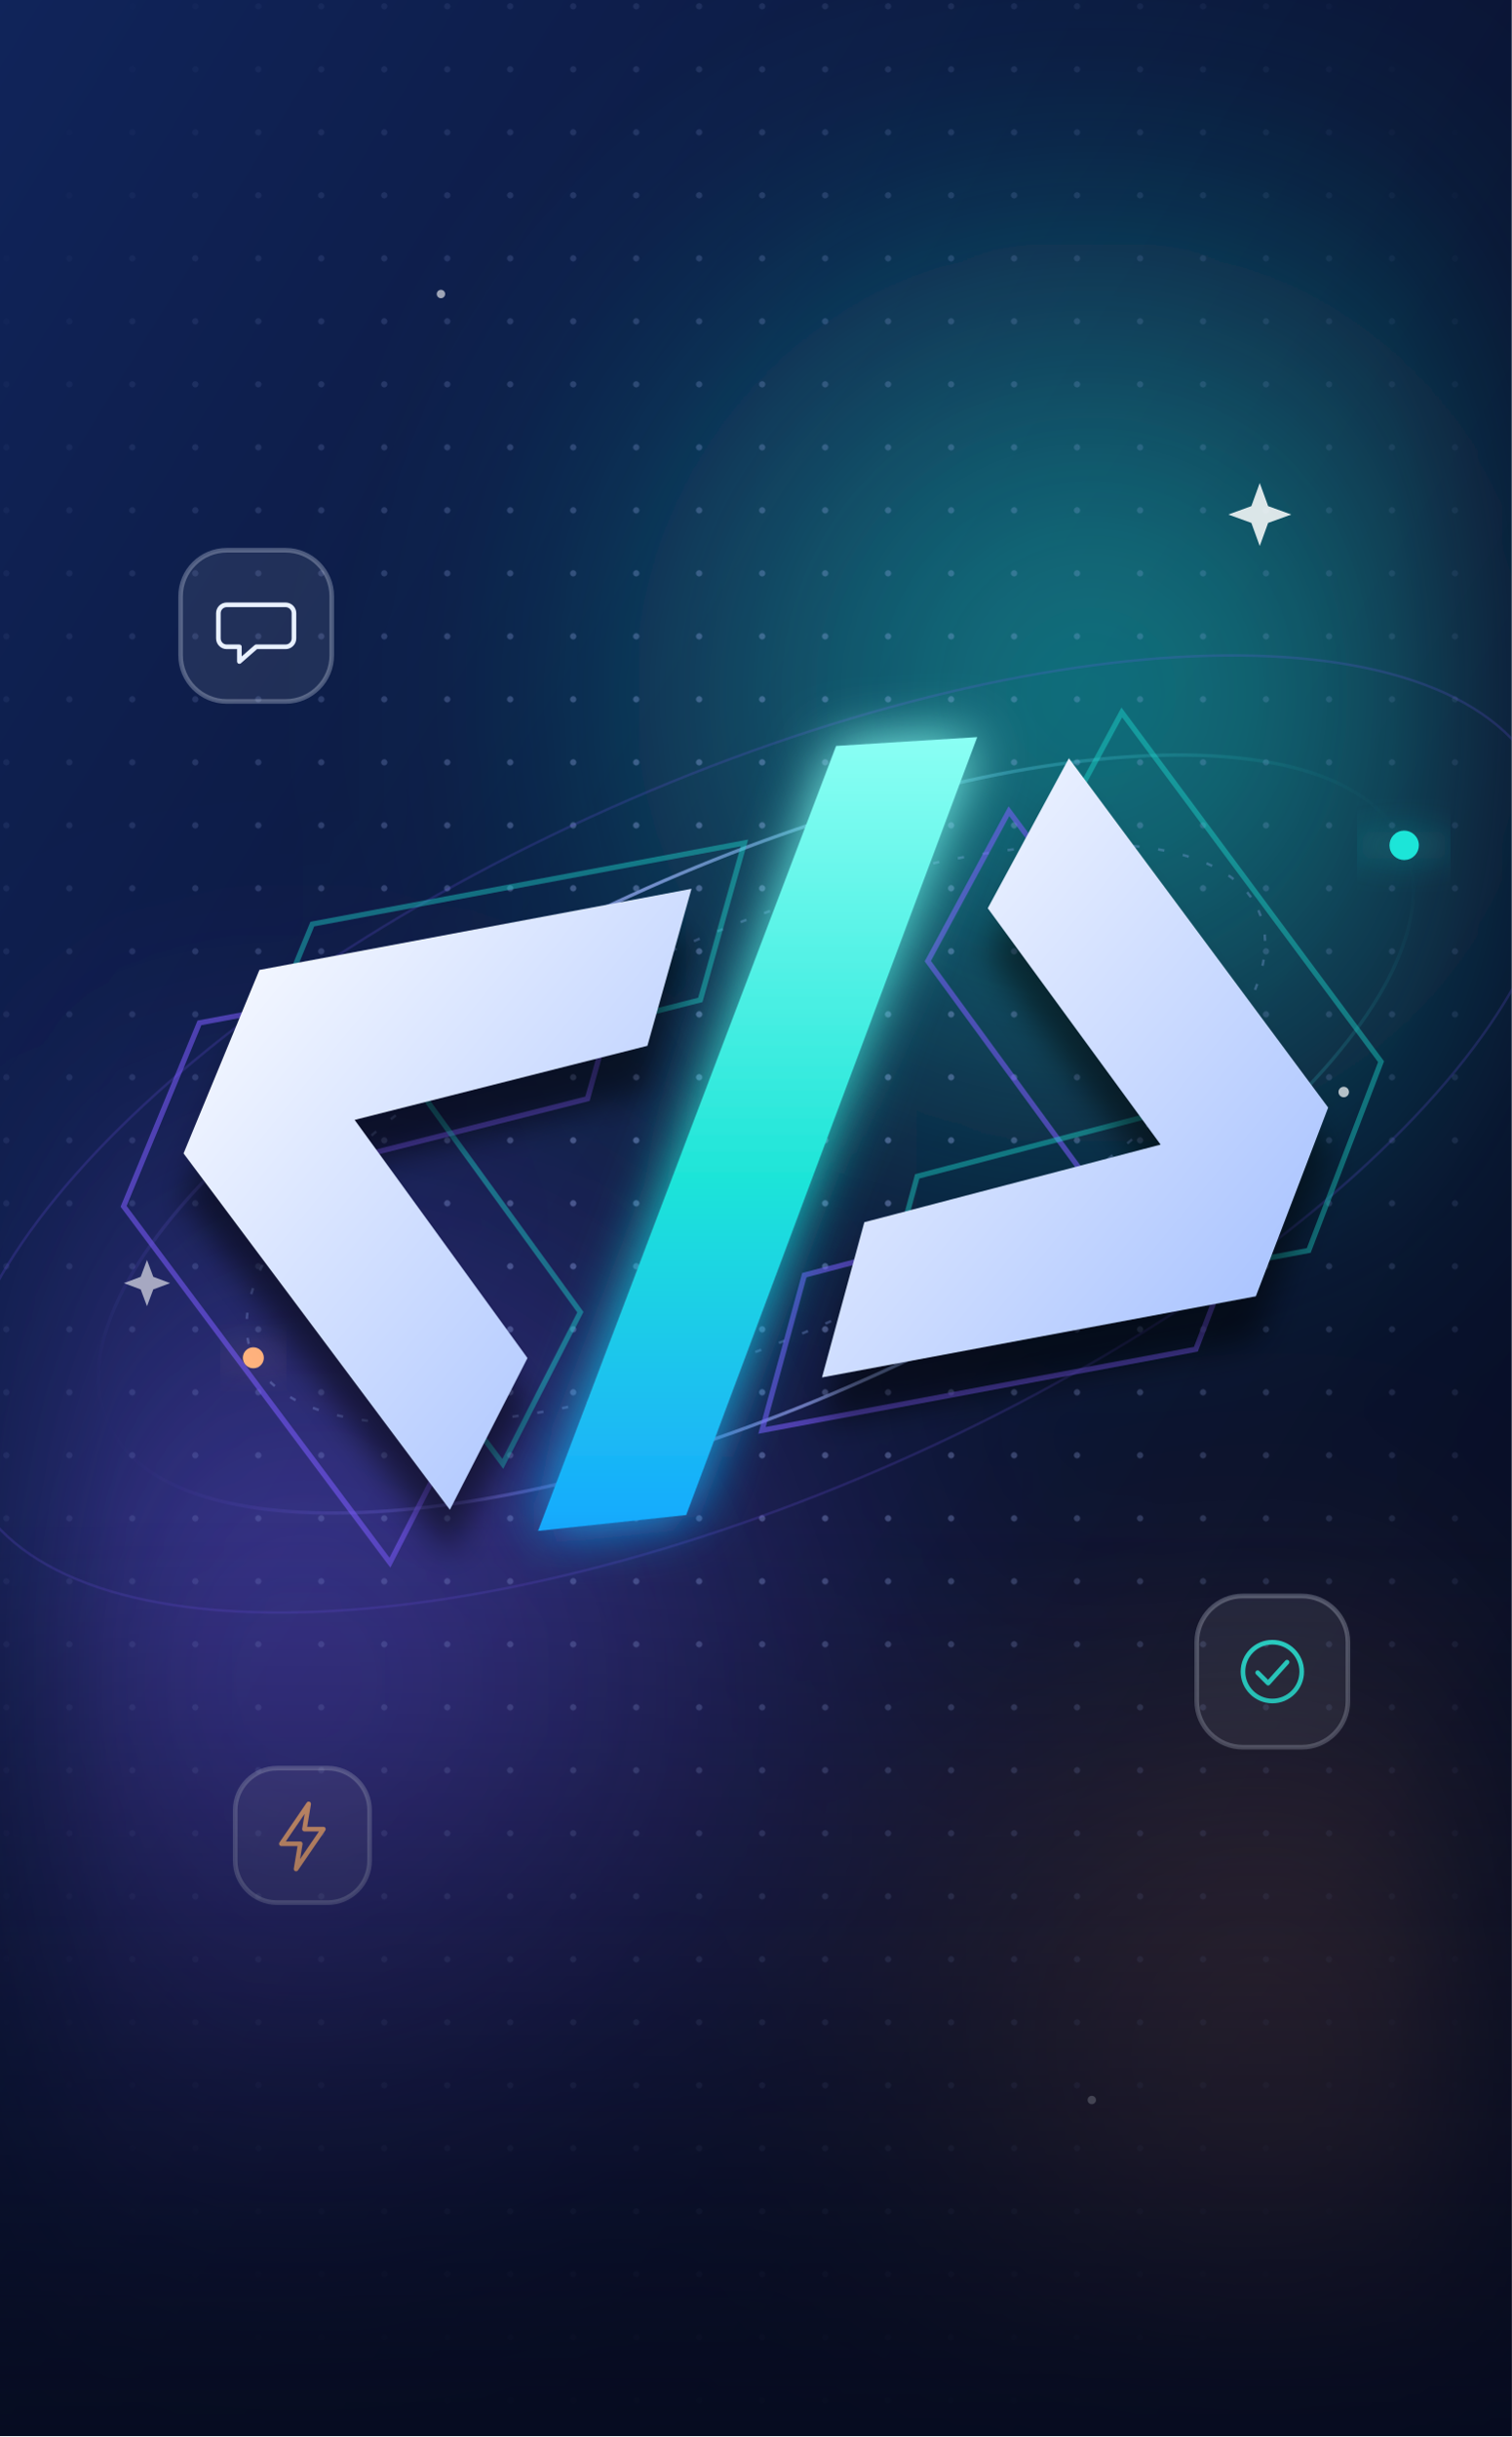
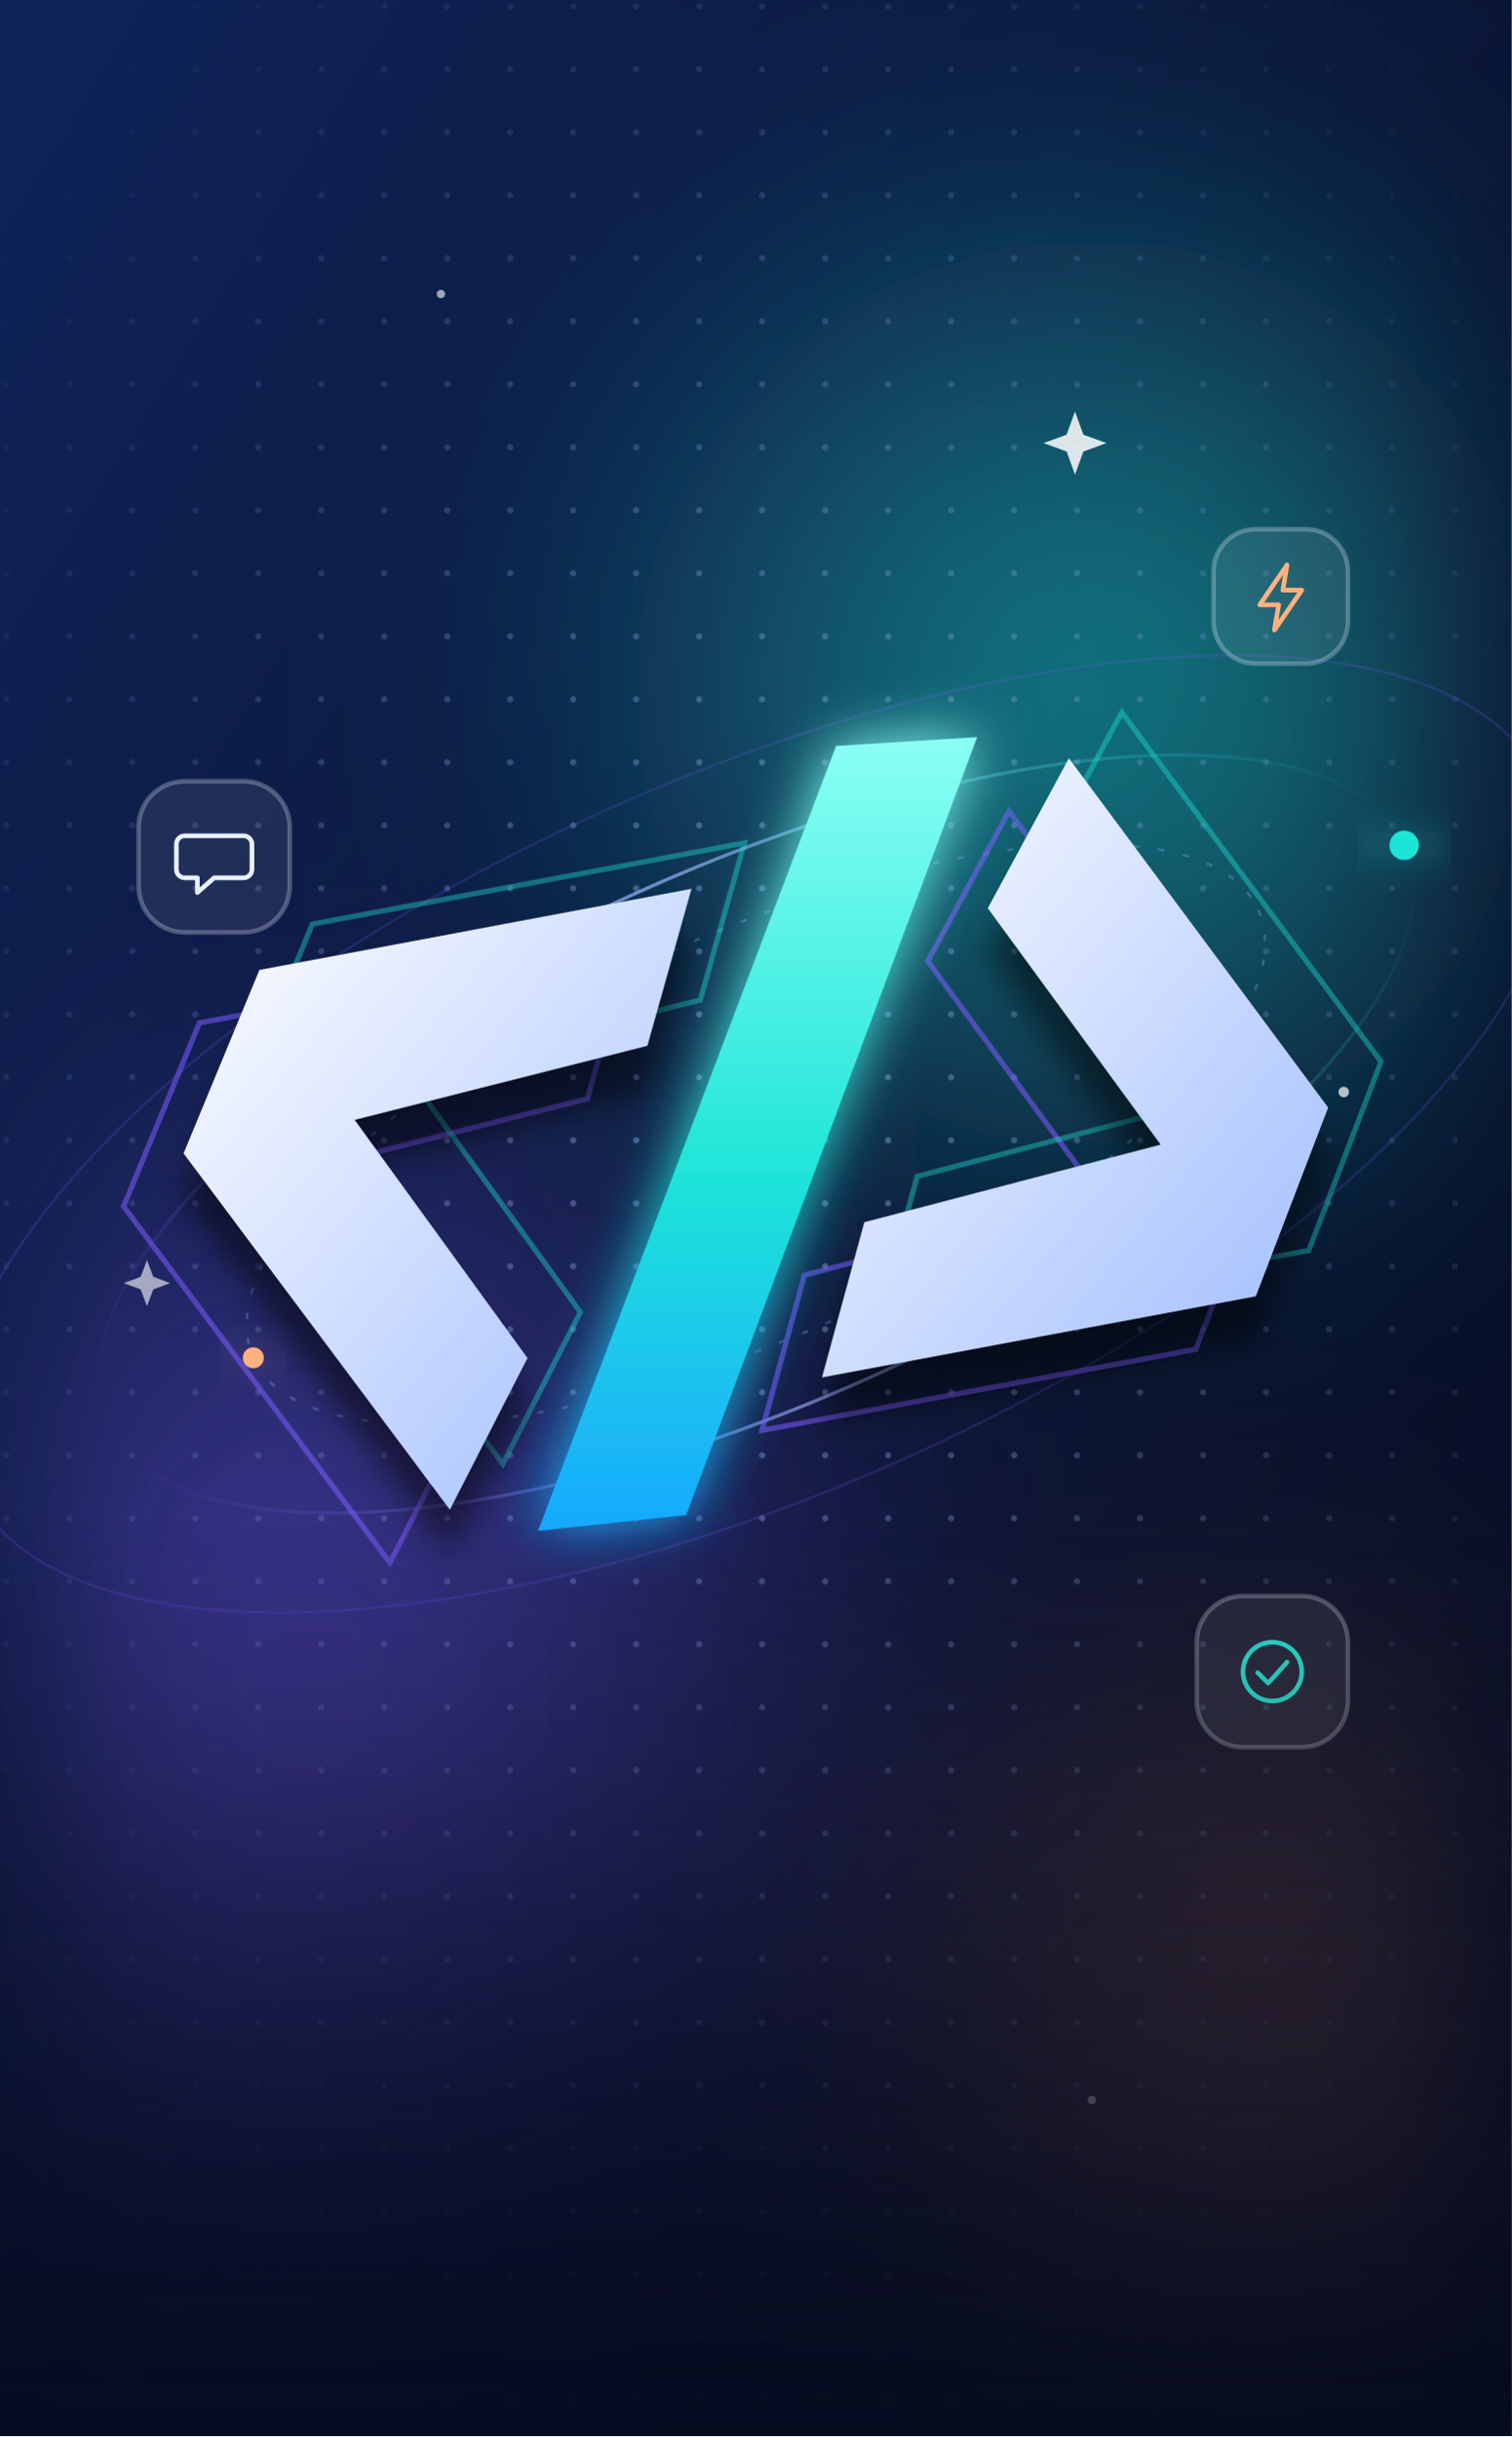
<svg xmlns="http://www.w3.org/2000/svg" viewBox="0 0 720 1160" preserveAspectRatio="xMidYMid slice">
  <defs>
    <linearGradient id="bg" x1="0" y1="0" x2="1" y2="1">
      <stop offset="0" stop-color="#10245a" />
      <stop offset=".55" stop-color="#0a1433" />
      <stop offset="1" stop-color="#060b1f" />
    </linearGradient>
    <radialGradient id="gTeal" cx=".5" cy=".5" r=".5">
      <stop offset="0" stop-color="#1fe5d8" stop-opacity=".55" />
      <stop offset="1" stop-color="#1fe5d8" stop-opacity="0" />
    </radialGradient>
    <radialGradient id="gViolet" cx=".5" cy=".5" r=".5">
      <stop offset="0" stop-color="#7c5cff" stop-opacity=".5" />
      <stop offset="1" stop-color="#7c5cff" stop-opacity="0" />
    </radialGradient>
    <radialGradient id="gWarm" cx=".5" cy=".5" r=".5">
      <stop offset="0" stop-color="#ff9d6c" stop-opacity=".30" />
      <stop offset="1" stop-color="#ff9d6c" stop-opacity="0" />
    </radialGradient>
    <linearGradient id="brk" x1="0" y1="0" x2="1" y2="1">
      <stop offset="0" stop-color="#ffffff" />
      <stop offset="1" stop-color="#9fbcff" />
    </linearGradient>
    <linearGradient id="slash" x1="0" y1="0" x2="0" y2="1">
      <stop offset="0" stop-color="#8bfff4" />
      <stop offset=".55" stop-color="#1fe5d8" />
      <stop offset="1" stop-color="#18a9ff" />
    </linearGradient>
    <linearGradient id="orbit" x1="0" y1="0" x2="1" y2="0">
      <stop offset="0" stop-color="#7c5cff" stop-opacity="0" />
      <stop offset=".5" stop-color="#9fb6ff" stop-opacity=".7" />
      <stop offset="1" stop-color="#1fe5d8" stop-opacity="0" />
    </linearGradient>
    <linearGradient id="fadeDown" x1="0" y1="0" x2="0" y2="1">
      <stop offset=".62" stop-color="#060b1f" stop-opacity="0" />
      <stop offset="1" stop-color="#060b1f" stop-opacity=".92" />
    </linearGradient>
    <filter id="blur60" x="-50%" y="-50%" width="200%" height="200%">
      <feGaussianBlur stdDeviation="60" />
    </filter>
    <filter id="glow" x="-40%" y="-40%" width="180%" height="180%">
      <feGaussianBlur stdDeviation="16" result="b" />
      <feMerge>
        <feMergeNode in="b" />
        <feMergeNode in="SourceGraphic" />
      </feMerge>
    </filter>
    <filter id="soft" x="-40%" y="-40%" width="180%" height="180%">
      <feGaussianBlur stdDeviation="9" />
    </filter>
    <pattern id="dots" width="30" height="30" patternUnits="userSpaceOnUse">
      <circle cx="3" cy="3" r="1.5" fill="#a9bcff" opacity=".42" />
    </pattern>
    <radialGradient id="dotFadeG" cx=".5" cy=".46" r=".62">
      <stop offset="0" stop-color="#fff" />
      <stop offset="1" stop-color="#000" />
    </radialGradient>
    <mask id="dotMask">
      <rect width="720" height="1160" fill="url(#dotFadeG)" />
    </mask>
  </defs>
  <rect width="720" height="1160" fill="url(#bg)" />
  <g filter="url(#blur60)">
    <circle cx="520" cy="330" r="300" fill="url(#gTeal)" />
    <circle cx="140" cy="800" r="340" fill="url(#gViolet)" />
    <circle cx="610" cy="980" r="260" fill="url(#gWarm)" />
  </g>
  <rect width="720" height="1160" fill="url(#dots)" mask="url(#dotMask)" />
  <g transform="translate(360 540) rotate(-24)" fill="none">
    <ellipse rx="338" ry="128" stroke="url(#orbit)" stroke-width="1.6" />
    <ellipse rx="262" ry="96" stroke="#9fb6ff" stroke-opacity=".28" stroke-width="1.2" stroke-dasharray="3 9" />
    <ellipse rx="410" ry="170" stroke="#7c5cff" stroke-opacity=".18" stroke-width="1.2" />
    <circle cx="338" cy="0" r="7" fill="#1fe5d8" filter="url(#glow)" />
    <circle cx="-262" cy="0" r="5" fill="#ffb27d" filter="url(#glow)" />
    <circle cx="120" cy="-122" r="4" fill="#fff" opacity=".9" />
    <circle cx="-200" cy="62" r="3.5" fill="#9fb6ff" />
  </g>
  <g transform="translate(360 540) scale(.84) translate(-330.5 -231)">
    <g fill="none" stroke="#7c5cff" stroke-opacity=".55" stroke-width="3" transform="translate(-34 30)">
      <path d="M294,92 L49,138 L6,242 L157,444 L201,358 L103,223 L269,181Z" />
      <path d="M508,18 L462,103 L560,237 L392,281 L368,369 L614,323 L655,216Z" />
    </g>
    <g fill="none" stroke="#1fe5d8" stroke-opacity=".4" stroke-width="3" transform="translate(30 -26)">
      <path d="M294,92 L49,138 L6,242 L157,444 L201,358 L103,223 L269,181Z" />
      <path d="M508,18 L462,103 L560,237 L392,281 L368,369 L614,323 L655,216Z" />
    </g>
    <g filter="url(#soft)" opacity=".5" transform="translate(0 26)" fill="#000">
      <path d="M294,92 L49,138 L6,242 L157,444 L201,358 L103,223 L269,181Z" />
      <path d="M508,18 L462,103 L560,237 L392,281 L368,369 L614,323 L655,216Z" />
    </g>
    <path fill="url(#brk)" d="M294,92 L49,138 L6,242 L157,444 L201,358 L103,223 L269,181Z" />
    <path fill="url(#brk)" d="M508,18 L462,103 L560,237 L392,281 L368,369 L614,323 L655,216Z" />
    <path fill="url(#slash)" filter="url(#glow)" d="M456,6 L376,11 L207,456 L291,447Z" />
  </g>
  <g stroke="#e8f0ff" stroke-width="2.2" stroke-linecap="round" stroke-linejoin="round" fill="none">
-     <g transform="translate(86 262)">
+     <g transform="translate(66 372)">
      <rect width="72" height="72" rx="22" fill="#ffffff" fill-opacity=".08" stroke-opacity=".28" />
      <path d="M22 26h28a4 4 0 0 1 4 4v12a4 4 0 0 1-4 4H36l-8 7v-7h-6a4 4 0 0 1-4-4V30a4 4 0 0 1 4-4z" />
    </g>
    <g transform="translate(570 760)">
      <rect width="72" height="72" rx="22" fill="#ffffff" fill-opacity=".08" stroke-opacity=".28" />
      <circle cx="36" cy="36" r="14" stroke="#2ee6d6" />
      <path d="M29 36.5l5 5 9-10" stroke="#2ee6d6" />
    </g>
-     <g transform="translate(112 842)">
+     <g transform="translate(578 252)">
      <rect width="64" height="64" rx="20" fill="#ffffff" fill-opacity=".08" stroke-opacity=".28" />
      <path d="M35 17L22 36h9l-2 12 13-19h-9z" stroke="#ffb27d" />
    </g>
  </g>
  <g fill="#fff">
-     <path d="M600 230l4 11 11 4-11 4-4 11-4-11-11-4 11-4z" opacity=".85" />
+     <path d="M512 196l4 11 11 4-11 4-4 11-4-11-11-4 11-4z" opacity=".85" />
    <path d="M70 600l3 8 8 3-8 3-3 8-3-8-8-3 8-3z" opacity=".6" />
    <circle cx="640" cy="520" r="2.5" opacity=".7" />
    <circle cx="210" cy="140" r="2" opacity=".6" />
    <circle cx="520" cy="1000" r="2" opacity=".5" />
  </g>
  <rect width="720" height="1160" fill="url(#fadeDown)" />
</svg>
